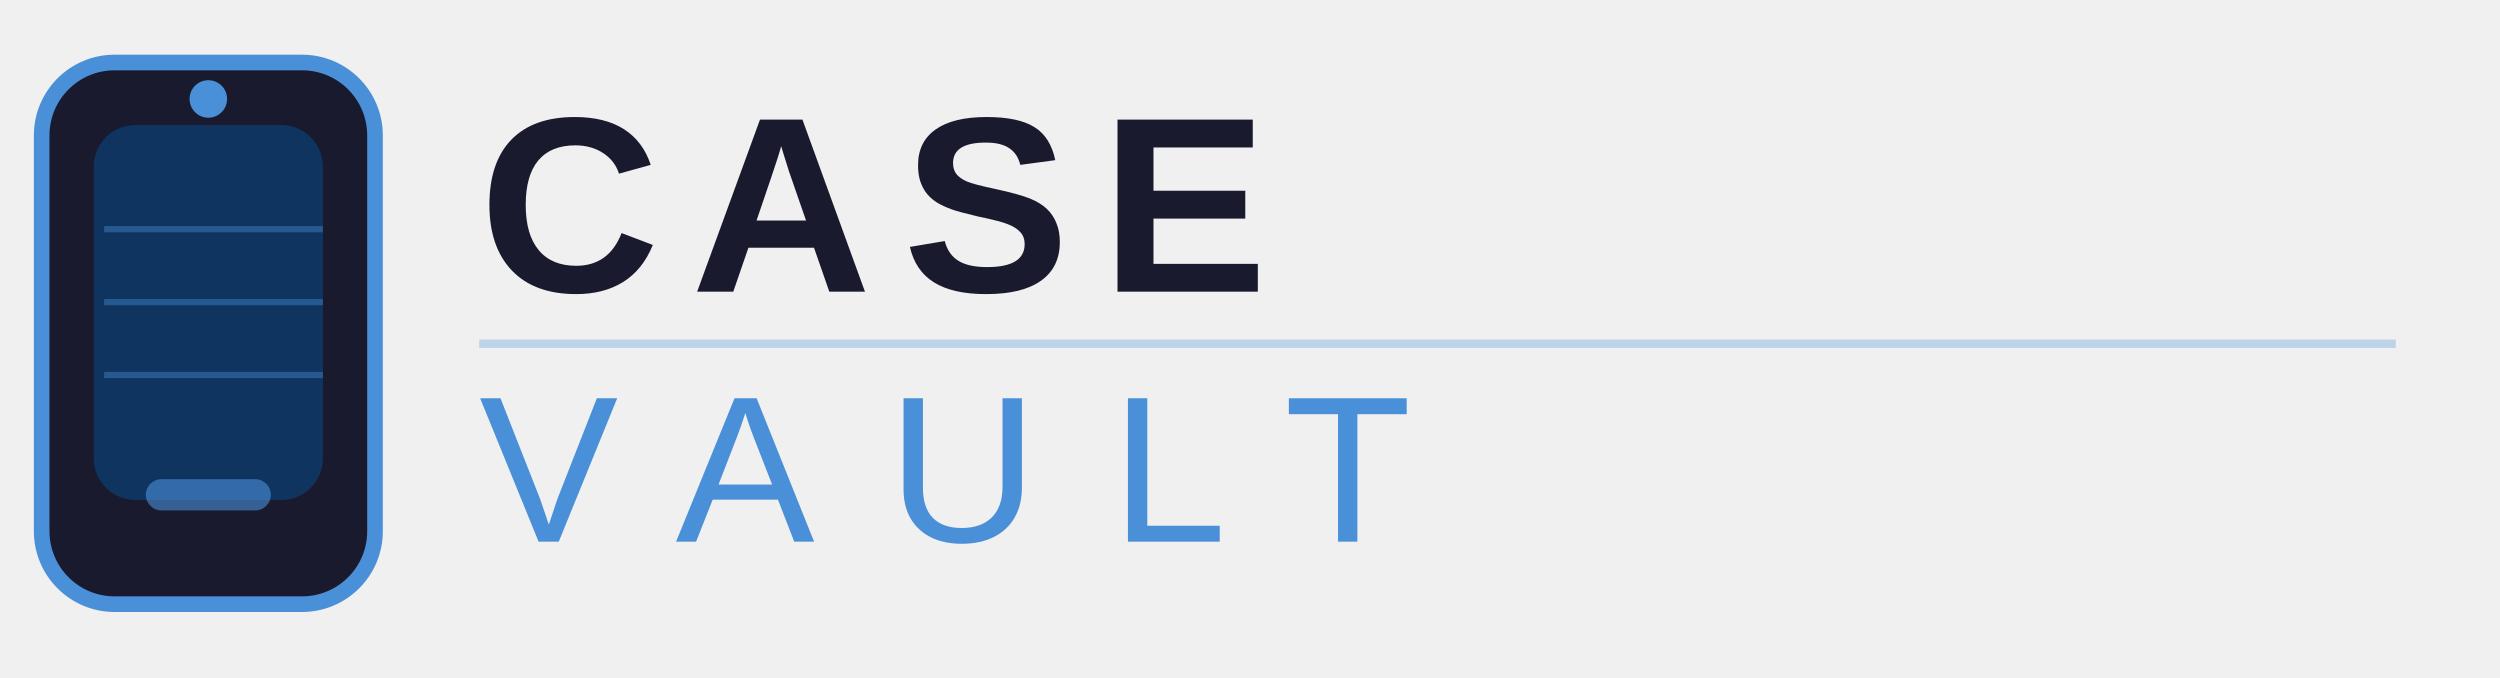
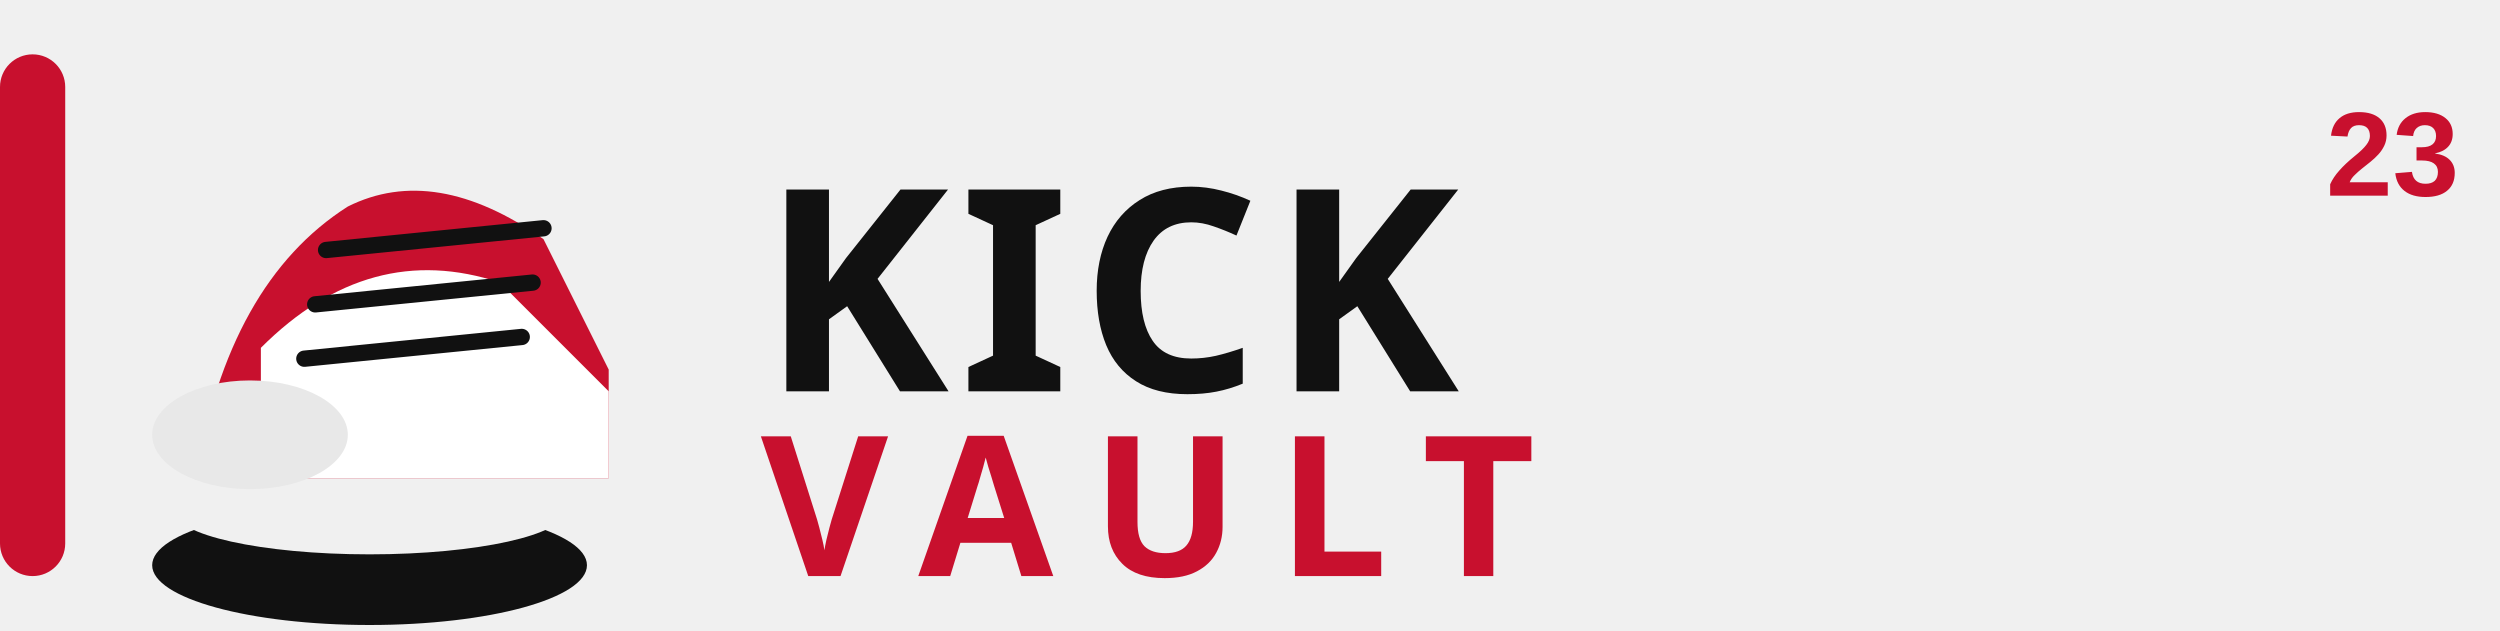
- <svg xmlns="http://www.w3.org/2000/svg" viewBox="0 0 240 65">
-   <rect x="4" y="6" width="32" height="52" rx="7" ry="7" fill="#1a1a2e" stroke="#4a90d9" stroke-width="1.5" />
-   <rect x="9" y="12" width="22" height="36" rx="4" ry="4" fill="#0f3460" />
-   <circle cx="20" cy="9.5" r="1.8" fill="#4a90d9" />
-   <rect x="14" y="46" width="12" height="3" rx="1.5" ry="1.5" fill="#4a90d9" opacity="0.6" />
-   <line x1="10" y1="22" x2="31" y2="22" stroke="#4a90d9" stroke-width="0.6" opacity="0.4" />
-   <line x1="10" y1="29" x2="31" y2="29" stroke="#4a90d9" stroke-width="0.6" opacity="0.4" />
-   <line x1="10" y1="36" x2="31" y2="36" stroke="#4a90d9" stroke-width="0.6" opacity="0.4" />
-   <text x="46" y="28" font-family="Arial, Helvetica, sans-serif" font-size="24" font-weight="900" fill="#1a1a2e" letter-spacing="3">CASE</text>
-   <text x="46" y="52" font-family="Arial, Helvetica, sans-serif" font-size="20" font-weight="300" fill="#4a90d9" letter-spacing="7">VAULT</text>
-   <line x1="46" y1="33" x2="230" y2="33" stroke="#4a90d9" stroke-width="0.8" opacity="0.3" />
+ <svg xmlns="http://www.w3.org/2000/svg" viewBox="0 0 230 58">
+   <rect x="0" y="5" width="6" height="48" fill="#c8102e" rx="3" />
+   <g transform="translate(14, 4)">
+     <ellipse cx="20" cy="48" rx="20" ry="5.5" fill="#111111" />
+     <ellipse cx="20" cy="43" rx="18" ry="4" fill="#f0f0f0" />
+     <path d="M4 40 Q7 22 18 15 Q26 11 36 18 L42 30 L42 40 Z" fill="#c8102e" />
+     <path d="M10 28 Q20 18 32 22 L42 32 L42 40 L10 40 Z" fill="#ffffff" />
+     <ellipse cx="9" cy="36" rx="9" ry="5" fill="#e8e8e8" />
+     <line x1="16" y1="19" x2="36" y2="17" stroke="#111" stroke-width="1.5" stroke-linecap="round" />
+     <line x1="15" y1="24" x2="35" y2="22" stroke="#111" stroke-width="1.5" stroke-linecap="round" />
+     <line x1="14" y1="29" x2="34" y2="27" stroke="#111" stroke-width="1.5" stroke-linecap="round" />
+   </g>
+   <text x="70" y="36" font-family="Arial Black, Impact, sans-serif" font-size="26" font-weight="900" fill="#111111" letter-spacing="1">KICK</text>
+   <text x="70" y="53" font-family="Arial Black, Impact, sans-serif" font-size="18" font-weight="900" fill="#c8102e" letter-spacing="3.5">VAULT</text>
+   <text x="214" y="18" font-family="Arial, sans-serif" font-size="11" font-weight="900" fill="#c8102e">23</text>
</svg>
